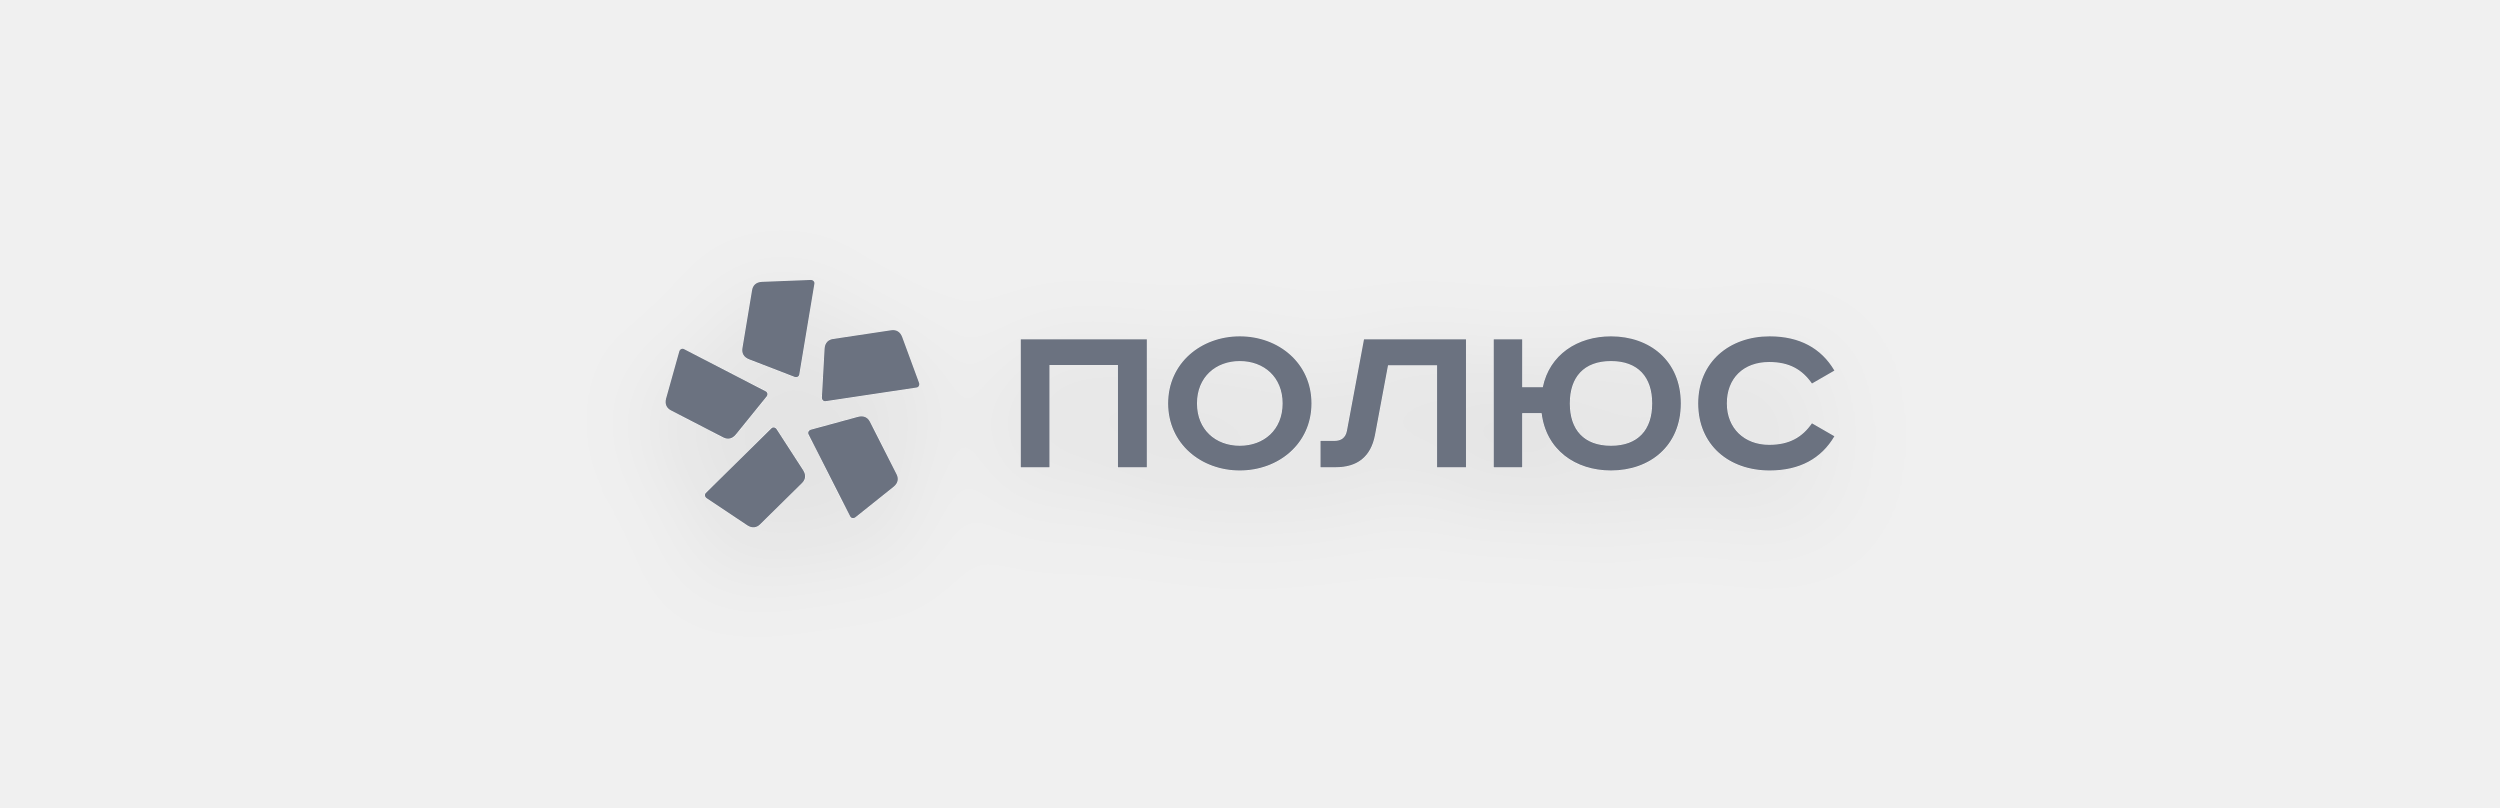
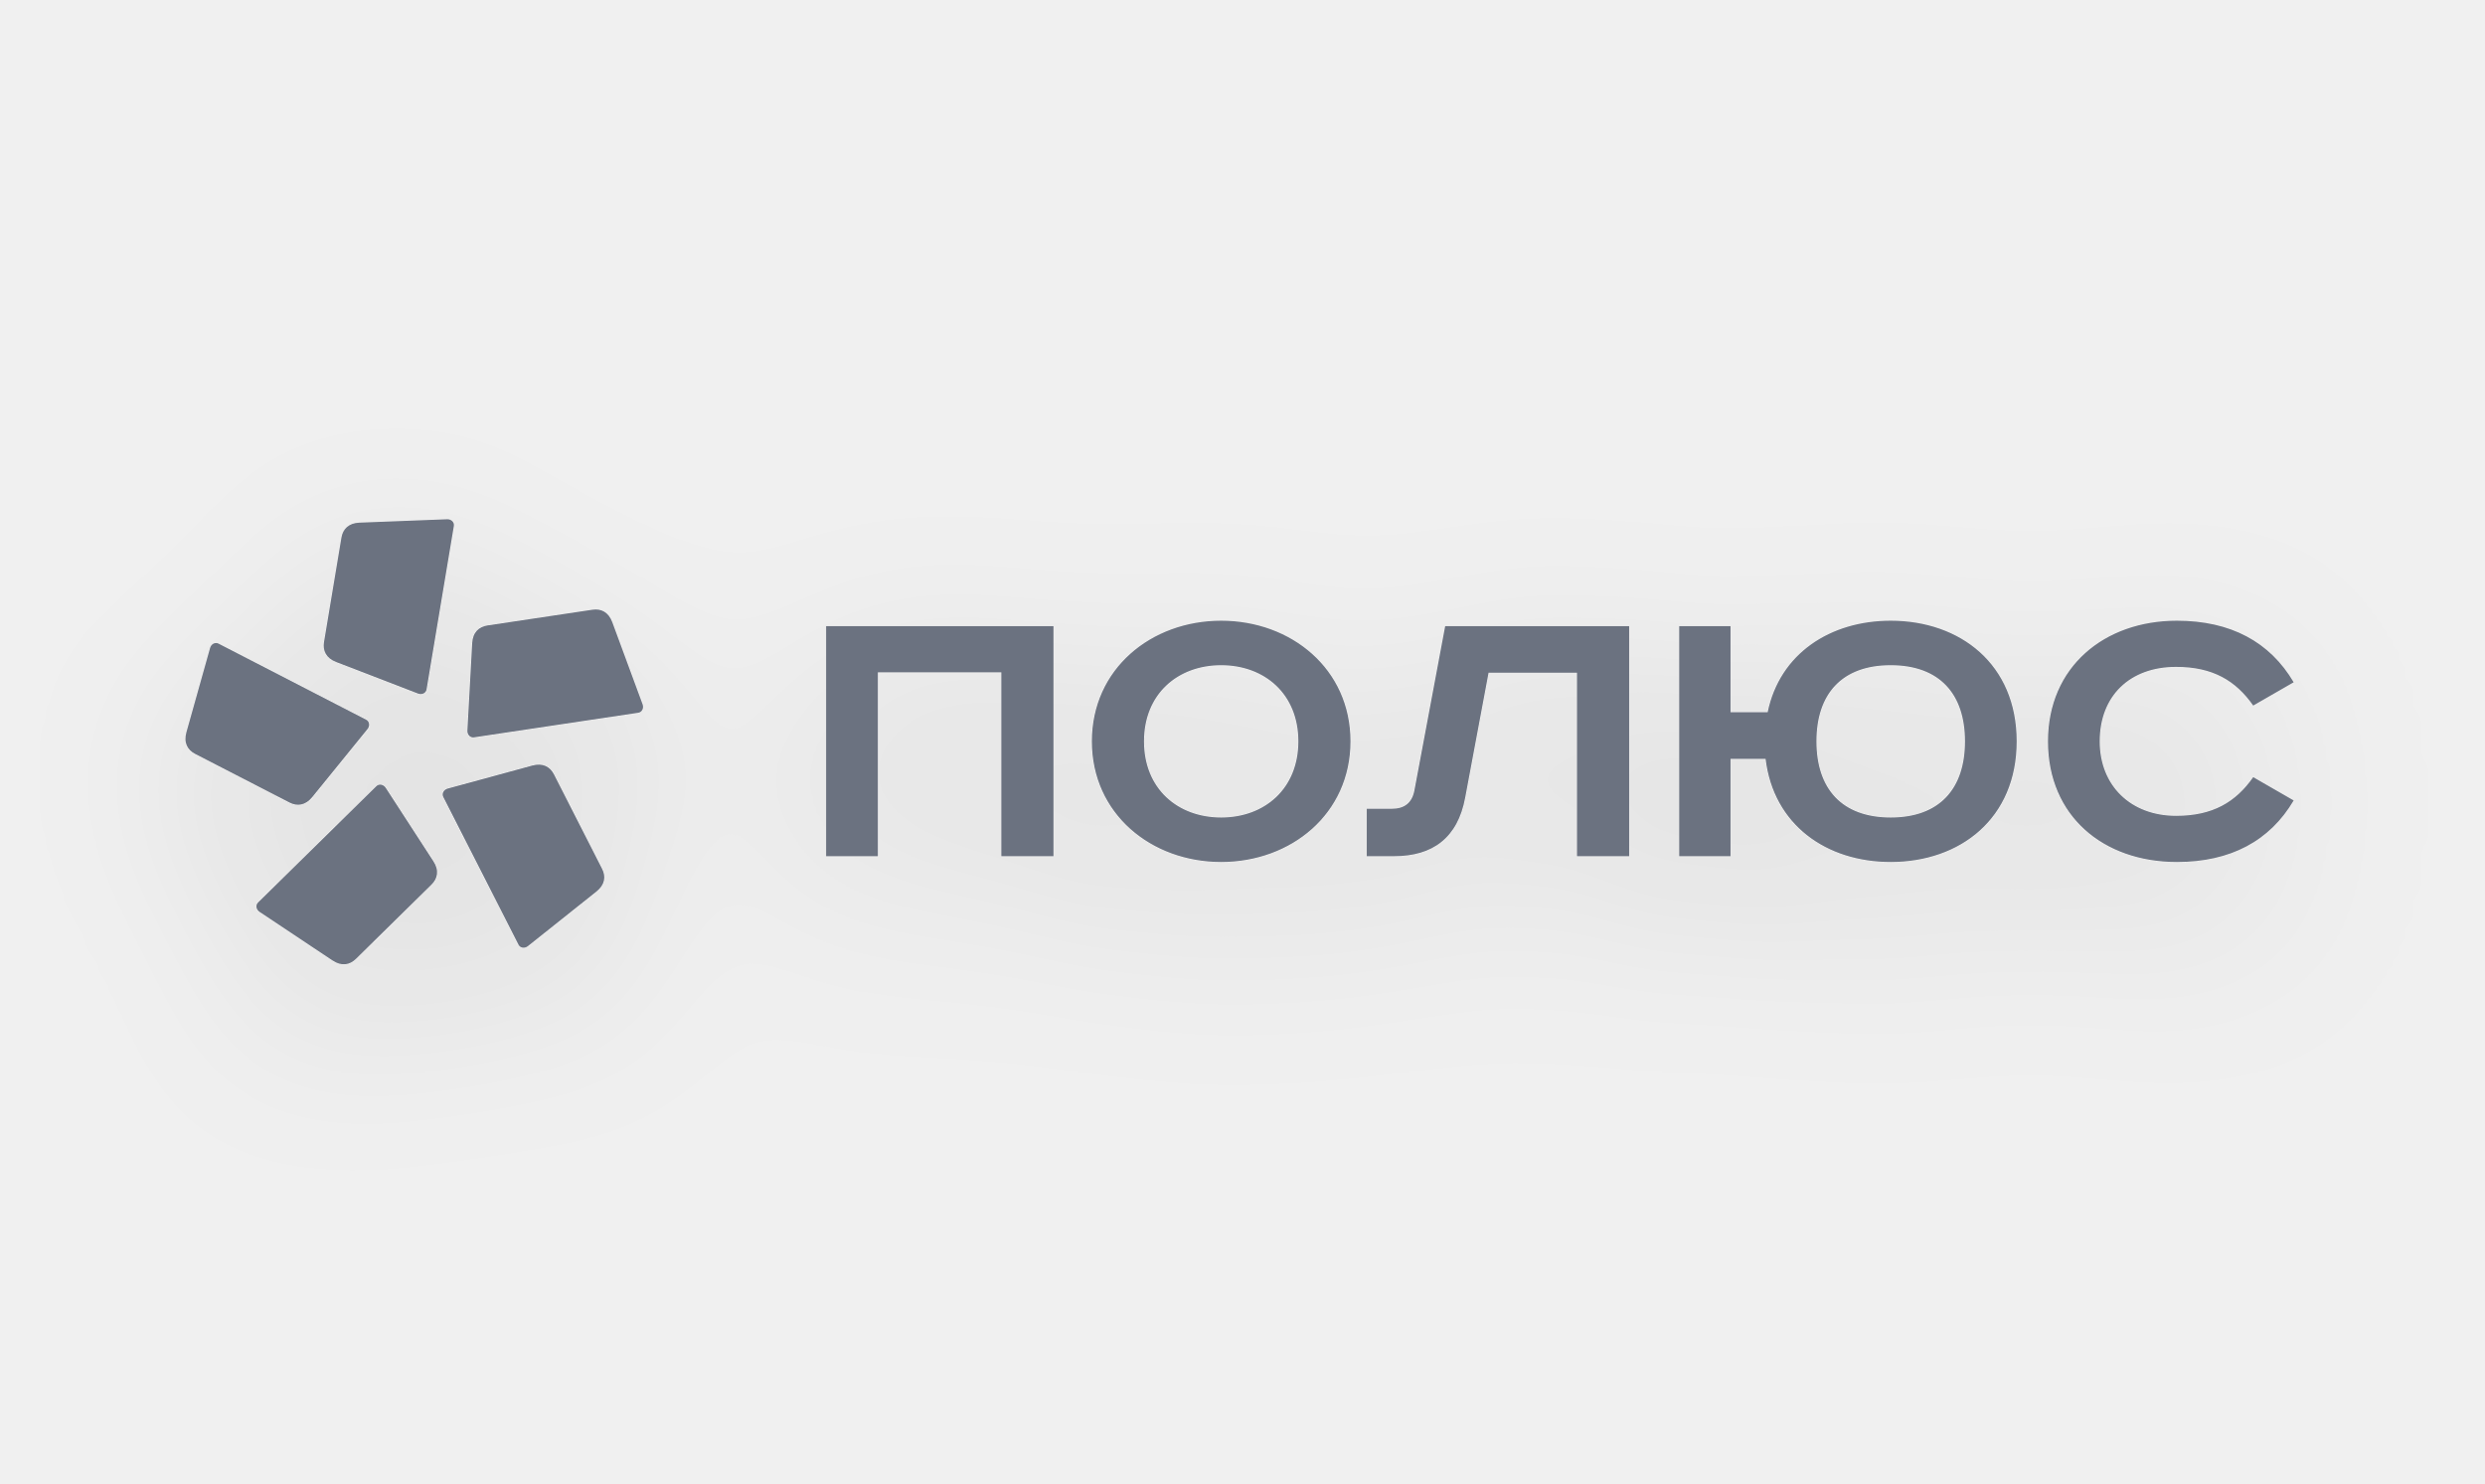
- <svg xmlns="http://www.w3.org/2000/svg" width="384" height="124" viewBox="0 0 384 124" fill="none">
-   <g filter="url(#filter0_d_3515_18440)">
-     <g clip-path="url(#clip0_3515_18440)">
-       <path d="M156.793 52.124V71.769H161.198V56.068H171.713V71.769H176.154V52.124H156.793ZM183.862 61.964C183.862 57.915 186.739 55.463 190.433 55.463C194.129 55.463 197.005 57.915 197.005 61.964C197.005 66.014 194.129 68.465 190.433 68.465C186.739 68.465 183.862 66.014 183.862 61.964ZM201.445 61.964C201.445 55.783 196.401 51.662 190.433 51.662C184.466 51.662 179.422 55.783 179.422 61.964C179.422 68.145 184.466 72.266 190.433 72.266C196.401 72.266 201.445 68.145 201.445 61.964ZM209.509 52.124L206.881 66.192C206.668 67.257 205.992 67.719 204.962 67.719H202.831V71.769H205.175C208.408 71.769 210.575 70.241 211.214 66.76L213.204 56.102H220.734V71.769H225.175V52.124H209.509ZM229.438 52.124V71.769H233.808V63.456H236.792C237.466 69.105 241.977 72.266 247.449 72.266C253.381 72.266 258.176 68.536 258.176 61.964C258.176 55.393 253.381 51.662 247.449 51.662C242.299 51.662 238 54.469 236.969 59.477H233.808V52.124H229.438ZM241.126 61.964C241.126 57.915 243.293 55.463 247.449 55.463C251.605 55.463 253.772 57.915 253.772 61.964C253.772 66.014 251.605 68.465 247.449 68.465C243.293 68.465 241.126 66.014 241.126 61.964ZM281.764 56.92C279.739 53.474 276.401 51.662 271.818 51.662C265.636 51.662 260.84 55.606 260.84 61.964C260.84 68.323 265.53 72.266 271.818 72.266C276.401 72.266 279.739 70.455 281.764 67.009L278.318 65.019C276.826 67.151 274.873 68.323 271.746 68.323C267.91 68.323 265.246 65.765 265.246 61.964C265.246 58.092 267.803 55.606 271.746 55.606C274.873 55.606 276.826 56.778 278.318 58.909L281.764 56.92Z" fill="#6B7280" />
-       <path fill-rule="evenodd" clip-rule="evenodd" d="M125.091 43.577L122.77 57.527C122.715 57.859 122.357 58.008 122.045 57.887L115.067 55.191C114.203 54.857 113.914 54.208 114.033 53.491L115.519 44.564C115.639 43.848 116.121 43.328 117.048 43.291L124.523 43.001C124.858 42.988 125.147 43.245 125.091 43.577ZM105.057 53.62L117.622 60.112C117.92 60.267 117.954 60.653 117.742 60.913L113.034 66.727C112.451 67.446 111.745 67.522 111.1 67.189L103.059 63.034C102.414 62.701 102.067 62.081 102.317 61.189L104.335 53.985C104.425 53.661 104.759 53.466 105.057 53.62ZM108.419 75.722L118.489 65.793C118.729 65.556 119.106 65.645 119.288 65.927L123.353 72.206C123.857 72.984 123.71 73.679 123.193 74.189L116.748 80.543C116.231 81.053 115.534 81.19 114.763 80.675L108.542 76.522C108.263 76.336 108.18 75.958 108.419 75.722ZM130.596 79.324L124.19 66.714C124.038 66.415 124.237 66.083 124.56 65.995L131.778 64.027C132.672 63.783 133.289 64.134 133.618 64.782L137.716 72.851C138.045 73.499 137.965 74.204 137.241 74.782L131.394 79.45C131.132 79.659 130.747 79.623 130.596 79.324ZM140.795 59.524L126.808 61.624C126.476 61.673 126.224 61.38 126.242 61.045L126.652 53.575C126.703 52.651 127.23 52.175 127.949 52.067L136.898 50.724C137.617 50.616 138.261 50.915 138.581 51.784L141.166 58.805C141.282 59.119 141.127 59.474 140.795 59.524Z" fill="#6B7280" />
+ <svg xmlns="http://www.w3.org/2000/svg" width="201" height="120" viewBox="0 0 201 120" fill="none">
+   <g filter="url(#filter0_d_3575_23805)">
+     <g clip-path="url(#clip0_3575_23805)">
+       <path d="M66.821 50.644V69.255H71.006V54.38H80.993V69.255H85.211V50.644H66.821ZM92.533 59.966C92.533 56.13 95.266 53.807 98.775 53.807C102.285 53.807 105.017 56.13 105.017 59.966C105.017 63.803 102.285 66.125 98.775 66.125C95.266 66.125 92.533 63.803 92.533 59.966ZM109.235 59.966C109.235 54.11 104.443 50.207 98.775 50.207C93.107 50.207 88.316 54.11 88.316 59.966C88.316 65.822 93.107 69.726 98.775 69.726C104.443 69.726 109.235 65.822 109.235 59.966ZM116.894 50.644L114.397 63.971C114.195 64.981 113.553 65.418 112.575 65.418H110.551V69.255H112.777C115.848 69.255 117.906 67.808 118.514 64.51L120.404 54.413H127.556V69.255H131.775V50.644H116.894ZM135.823 50.644V69.255H139.974V61.38H142.809C143.449 66.731 147.734 69.726 152.931 69.726C158.566 69.726 163.121 66.192 163.121 59.966C163.121 53.74 158.566 50.207 152.931 50.207C148.039 50.207 143.956 52.865 142.977 57.61H139.974V50.644H135.823ZM146.925 59.966C146.925 56.13 148.984 53.807 152.931 53.807C156.879 53.807 158.937 56.13 158.937 59.966C158.937 63.803 156.879 66.125 152.931 66.125C148.984 66.125 146.925 63.803 146.925 59.966ZM185.525 55.188C183.603 51.923 180.432 50.207 176.079 50.207C170.206 50.207 165.651 53.943 165.651 59.966C165.651 65.99 170.106 69.726 176.079 69.726C180.432 69.726 183.603 68.01 185.525 64.746L182.253 62.861C180.835 64.88 178.981 65.99 176.011 65.99C172.367 65.99 169.836 63.567 169.836 59.966C169.836 56.298 172.265 53.943 176.011 53.943C178.981 53.943 180.835 55.053 182.253 57.072L185.525 55.188Z" fill="#6B7280" />
+       <path fill-rule="evenodd" clip-rule="evenodd" d="M36.71 42.546L34.504 55.763C34.452 56.077 34.113 56.219 33.816 56.104L27.188 53.55C26.367 53.233 26.093 52.618 26.205 51.939L27.617 43.481C27.731 42.804 28.189 42.31 29.069 42.276L36.17 42.001C36.488 41.989 36.763 42.232 36.71 42.546ZM17.68 52.062L29.615 58.212C29.898 58.358 29.93 58.724 29.729 58.97L25.256 64.478C24.703 65.159 24.033 65.231 23.42 64.916L15.782 60.98C15.169 60.664 14.84 60.077 15.077 59.232L16.994 52.407C17.08 52.1 17.397 51.916 17.68 52.062ZM20.873 73L30.439 63.593C30.666 63.37 31.024 63.454 31.198 63.72L35.059 69.669C35.537 70.406 35.397 71.065 34.907 71.548L28.785 77.567C28.293 78.05 27.632 78.18 26.899 77.693L20.99 73.757C20.725 73.581 20.646 73.224 20.873 73ZM41.938 76.412L35.854 64.466C35.709 64.182 35.898 63.868 36.205 63.785L43.061 61.92C43.91 61.69 44.496 62.022 44.809 62.636L48.702 70.28C49.014 70.894 48.938 71.561 48.25 72.11L42.697 76.532C42.447 76.73 42.082 76.696 41.938 76.412ZM51.626 57.654L38.34 59.644C38.025 59.69 37.785 59.412 37.803 59.096L38.192 52.019C38.24 51.143 38.741 50.693 39.424 50.59L47.925 49.318C48.607 49.215 49.218 49.498 49.523 50.322L51.978 56.973C52.088 57.271 51.941 57.607 51.626 57.654Z" fill="#6B7280" />
    </g>
  </g>
  <defs>
-     <filter id="filter0_d_3515_18440" x="-15" y="-10" width="414" height="154" filterUnits="userSpaceOnUse" color-interpolation-filters="sRGB">
+     <filter id="filter0_d_3575_23805" x="-8" y="-10" width="216.526" height="150" filterUnits="userSpaceOnUse" color-interpolation-filters="sRGB">
      <feFlood flood-opacity="0" result="BackgroundImageFix" />
      <feColorMatrix in="SourceAlpha" type="matrix" values="0 0 0 0 0 0 0 0 0 0 0 0 0 0 0 0 0 0 127 0" result="hardAlpha" />
      <feOffset dy="5" />
      <feGaussianBlur stdDeviation="7.5" />
      <feComposite in2="hardAlpha" operator="out" />
      <feColorMatrix type="matrix" values="0 0 0 0 0 0 0 0 0 0 0 0 0 0 0 0 0 0 0.1 0" />
-       <feBlend mode="normal" in2="BackgroundImageFix" result="effect1_dropShadow_3515_18440" />
-       <feBlend mode="normal" in="SourceGraphic" in2="effect1_dropShadow_3515_18440" result="shape" />
+       <feBlend mode="normal" in2="BackgroundImageFix" result="effect1_dropShadow_3575_23805" />
+       <feBlend mode="normal" in="SourceGraphic" in2="effect1_dropShadow_3575_23805" result="shape" />
    </filter>
-     <clipPath id="clip0_3515_18440">
-       <rect width="179.529" height="38" fill="white" transform="translate(102.236 43)" />
+     <clipPath id="clip0_3575_23805">
+       <rect width="170.526" height="36" fill="white" transform="translate(15 42)" />
    </clipPath>
  </defs>
</svg>
